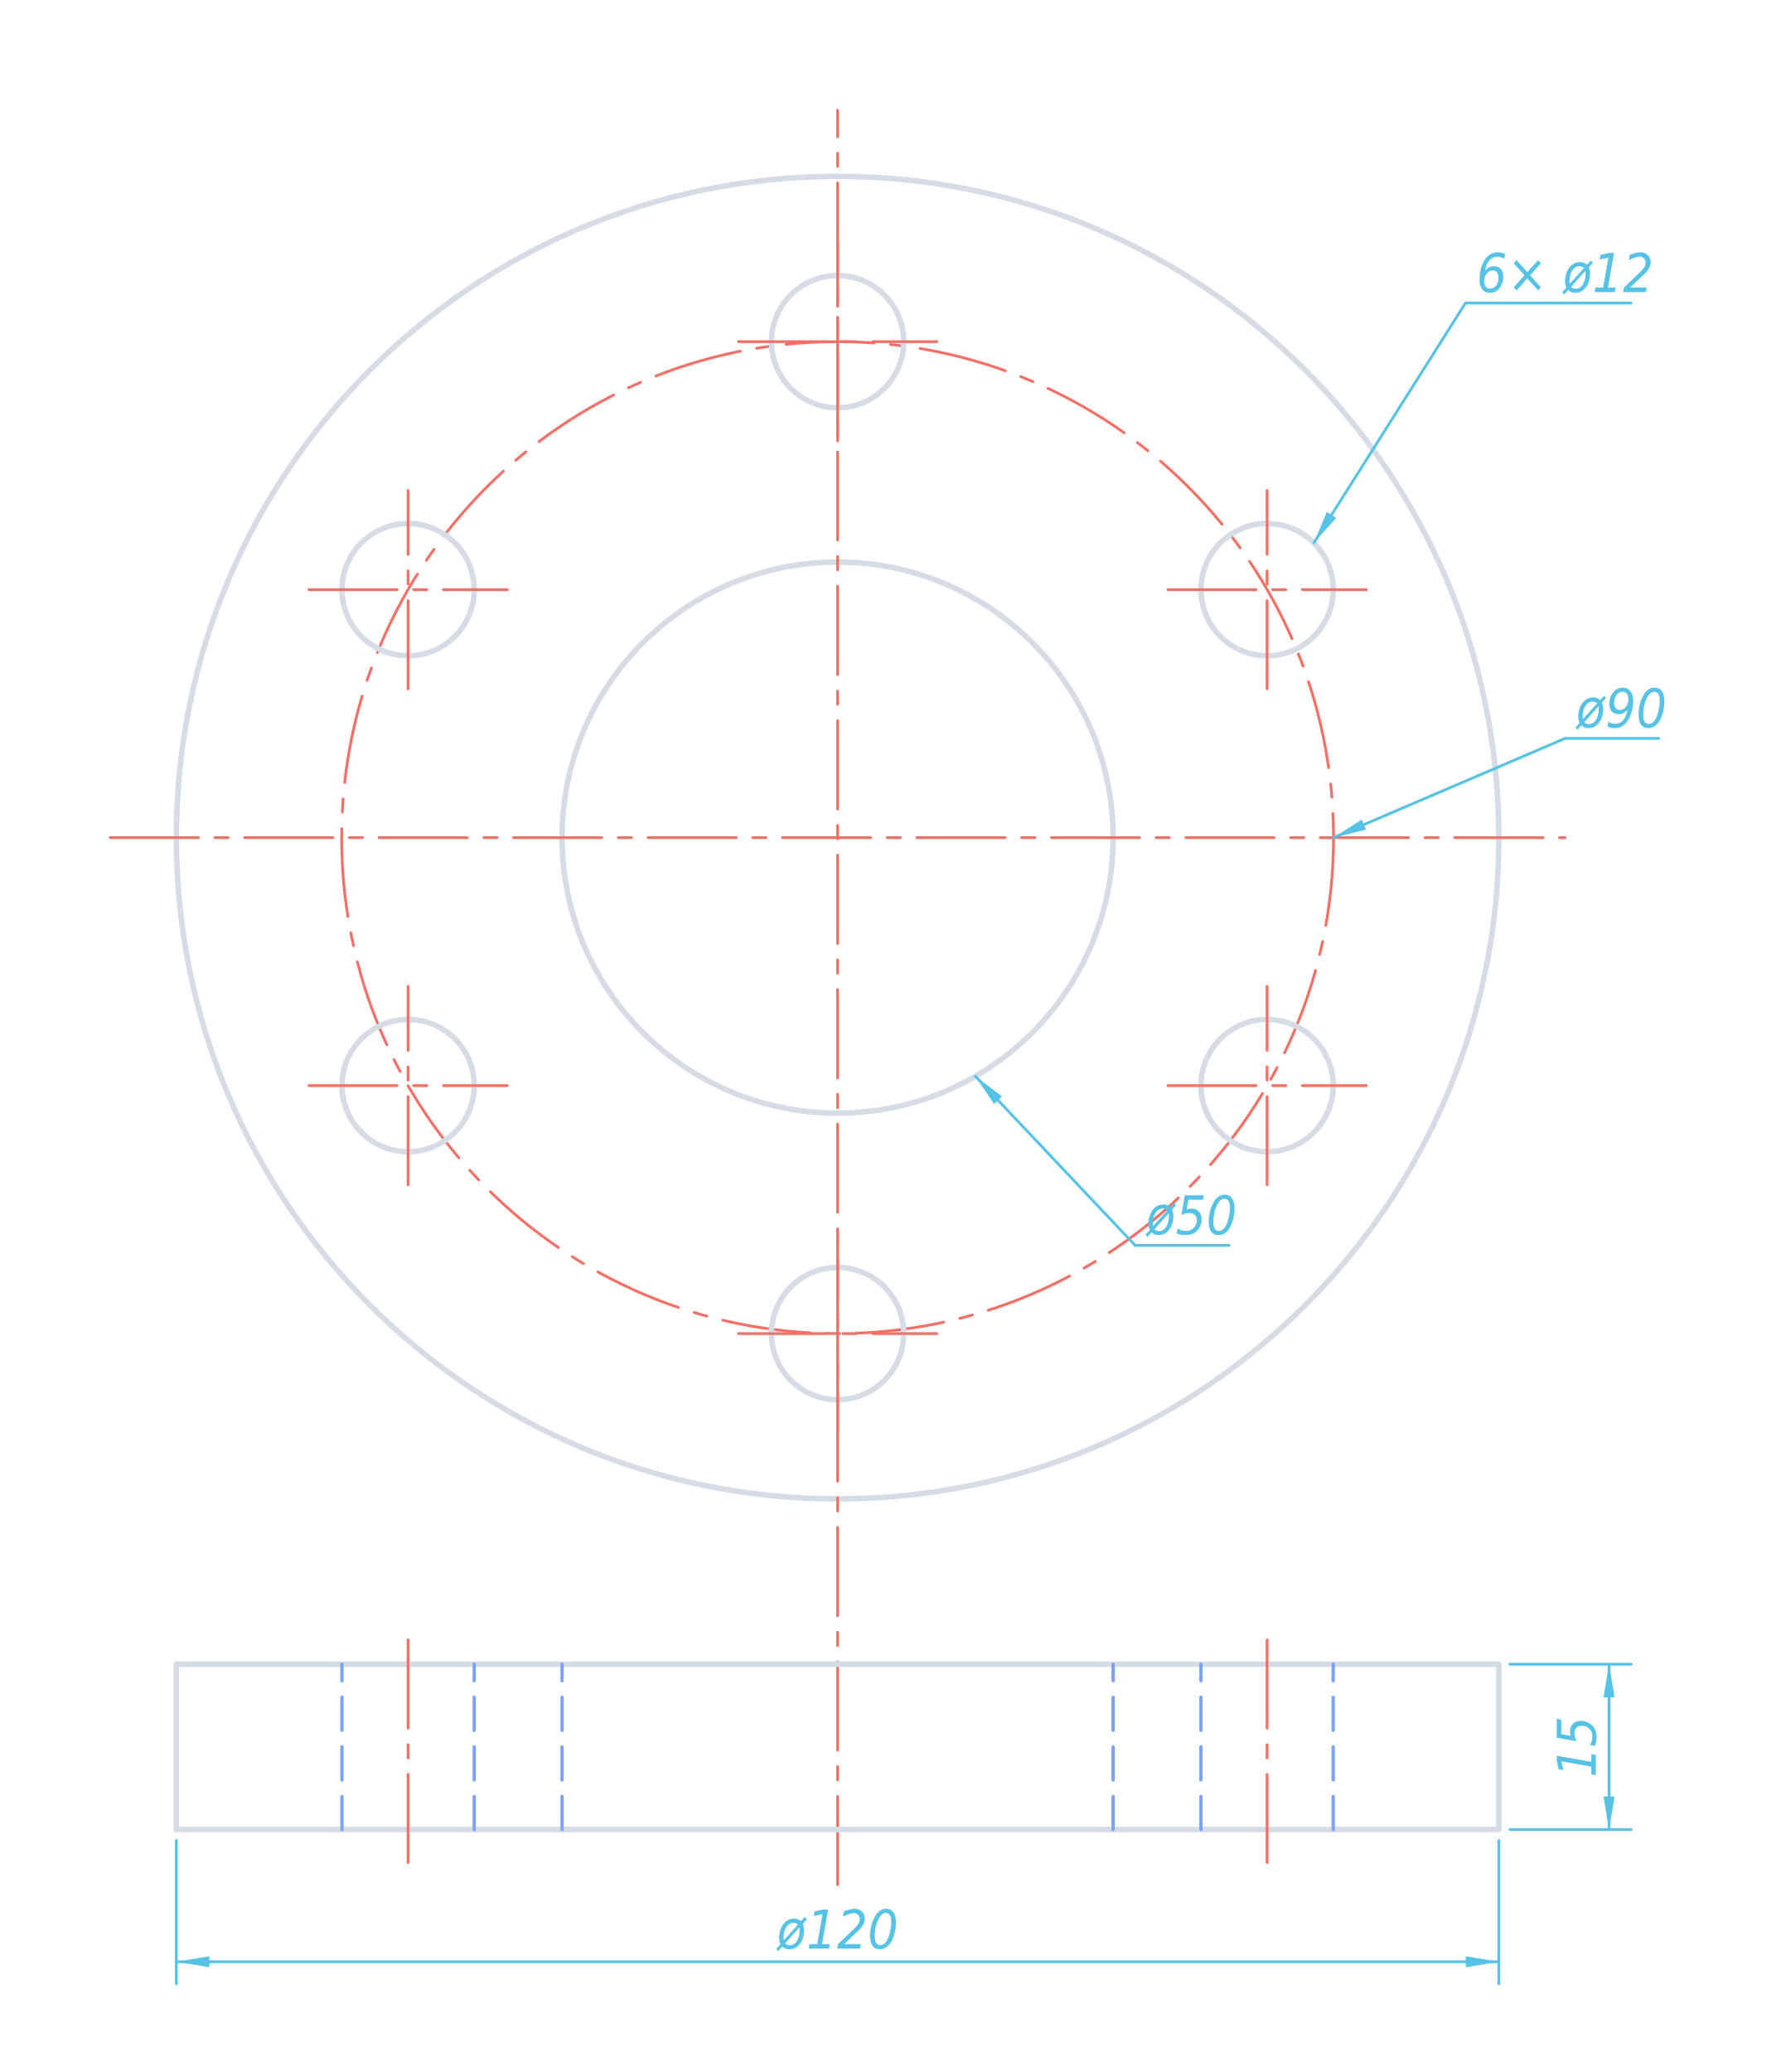
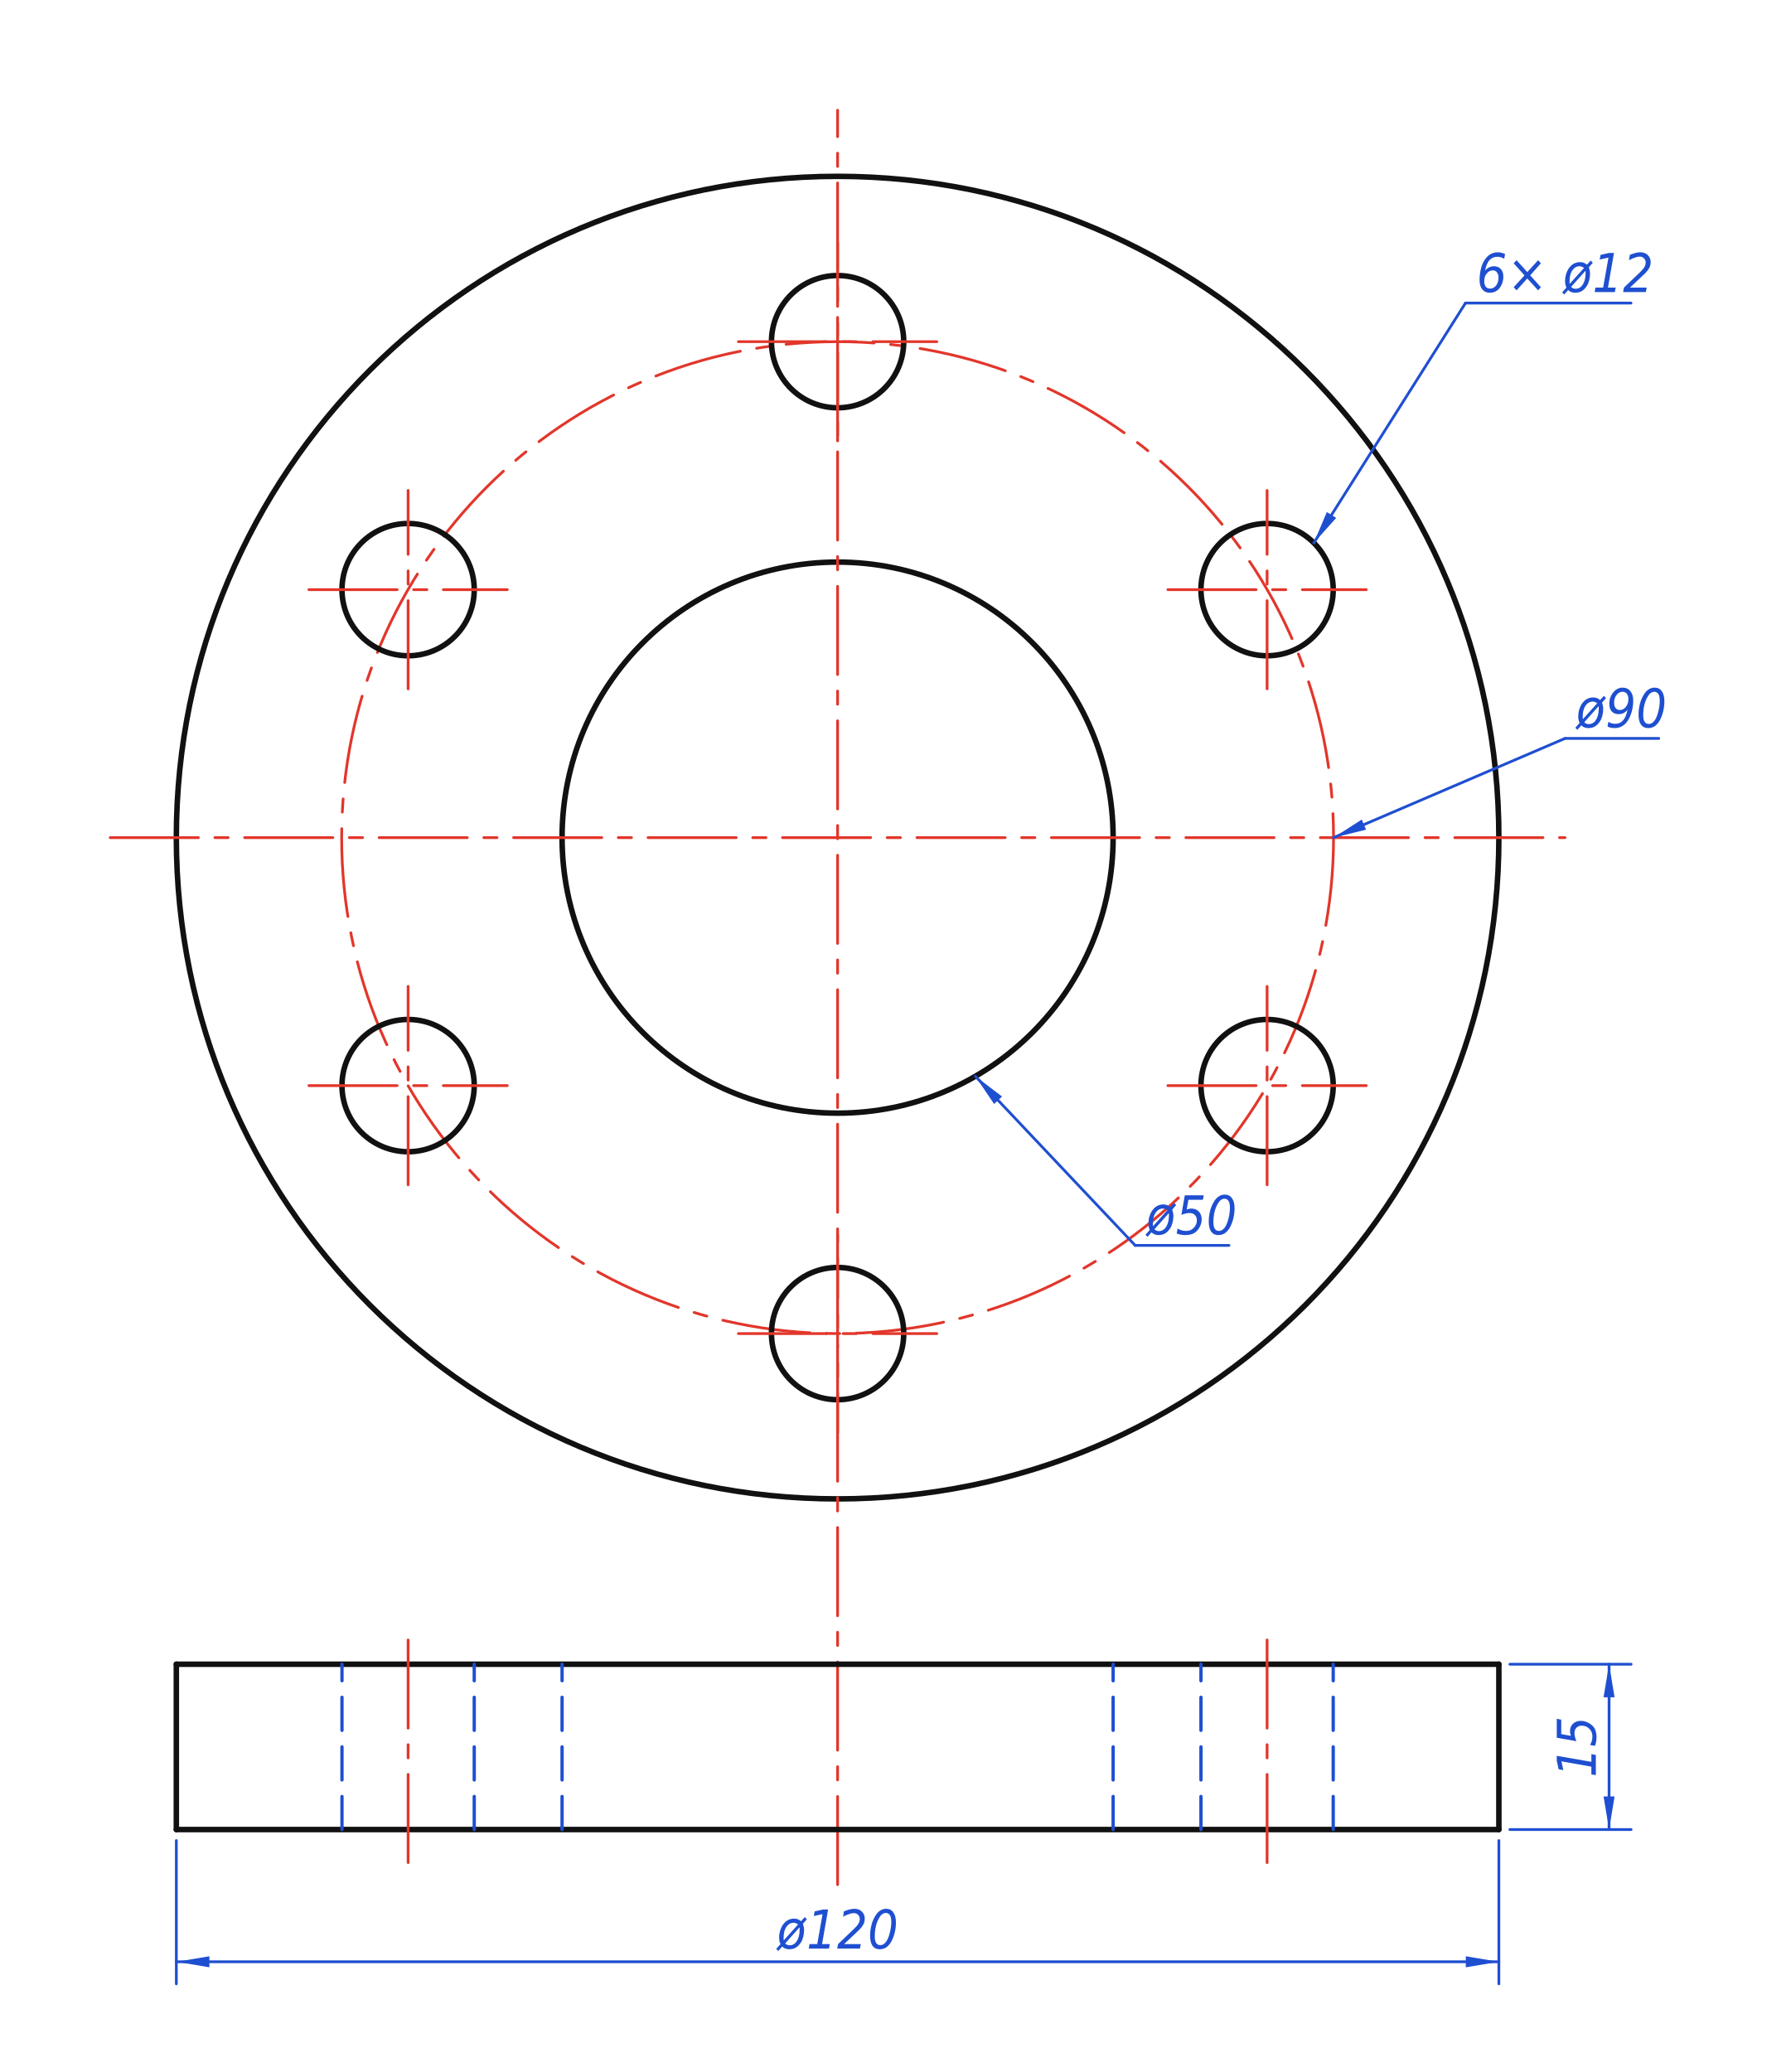
<svg xmlns="http://www.w3.org/2000/svg" viewBox="36.5 26.0 162.5 188.0">
-   <line x1="0.00" y1="297.00" x2="210.00" y2="297.00" stroke="#d5dce6" stroke-width="0.25" fill="none" stroke-linecap="round" />
-   <line x1="210.00" y1="297.00" x2="210.00" y2="0.00" stroke="#d5dce6" stroke-width="0.25" fill="none" stroke-linecap="round" />
-   <line x1="210.00" y1="0.00" x2="0.00" y2="0.00" stroke="#d5dce6" stroke-width="0.25" fill="none" stroke-linecap="round" />
-   <line x1="0.00" y1="0.00" x2="0.00" y2="297.00" stroke="#d5dce6" stroke-width="0.25" fill="none" stroke-linecap="round" />
-   <line x1="20.00" y1="292.00" x2="205.00" y2="292.00" stroke="#d5dce6" stroke-width="0.7" fill="none" stroke-linecap="round" />
-   <line x1="205.00" y1="292.00" x2="205.00" y2="5.00" stroke="#d5dce6" stroke-width="0.7" fill="none" stroke-linecap="round" />
-   <line x1="205.00" y1="5.00" x2="20.00" y2="5.00" stroke="#d5dce6" stroke-width="0.7" fill="none" stroke-linecap="round" />
-   <line x1="20.00" y1="5.00" x2="20.00" y2="292.00" stroke="#d5dce6" stroke-width="0.7" fill="none" stroke-linecap="round" />
-   <line x1="20.00" y1="292.00" x2="205.00" y2="292.00" stroke="#d5dce6" stroke-width="0.7" fill="none" stroke-linecap="round" />
-   <line x1="205.00" y1="292.00" x2="205.00" y2="252.00" stroke="#d5dce6" stroke-width="0.7" fill="none" stroke-linecap="round" />
-   <line x1="205.00" y1="252.00" x2="20.00" y2="252.00" stroke="#d5dce6" stroke-width="0.7" fill="none" stroke-linecap="round" />
-   <line x1="20.00" y1="252.00" x2="20.00" y2="292.00" stroke="#d5dce6" stroke-width="0.7" fill="none" stroke-linecap="round" />
-   <line x1="85.00" y1="292.00" x2="85.00" y2="252.00" stroke="#d5dce6" stroke-width="0.5" fill="none" stroke-linecap="round" />
-   <line x1="20.00" y1="282.00" x2="85.00" y2="282.00" stroke="#d5dce6" stroke-width="0.5" fill="none" stroke-linecap="round" />
-   <line x1="20.00" y1="272.00" x2="85.00" y2="272.00" stroke="#d5dce6" stroke-width="0.5" fill="none" stroke-linecap="round" />
-   <line x1="20.00" y1="262.00" x2="85.00" y2="262.00" stroke="#d5dce6" stroke-width="0.5" fill="none" stroke-linecap="round" />
-   <line x1="40.00" y1="292.00" x2="40.00" y2="252.00" stroke="#d5dce6" stroke-width="0.5" fill="none" stroke-linecap="round" />
-   <line x1="85.00" y1="277.00" x2="205.00" y2="277.00" stroke="#d5dce6" stroke-width="0.5" fill="none" stroke-linecap="round" />
-   <line x1="145.00" y1="292.00" x2="145.00" y2="277.00" stroke="#d5dce6" stroke-width="0.5" fill="none" stroke-linecap="round" />
-   <line x1="180.00" y1="292.00" x2="180.00" y2="277.00" stroke="#d5dce6" stroke-width="0.5" fill="none" stroke-linecap="round" />
-   <text x="21.50" y="259.50" font-size="3.47" font-family="'DejaVu Sans Condensed', 'DejaVu Sans', sans-serif" font-style="italic" font-weight="400" fill="#d5dce6" text-anchor="start" transform="rotate(0.00 21.50 259.50)">Braižė</text>
-   <text x="21.50" y="269.50" font-size="3.47" font-family="'DejaVu Sans Condensed', 'DejaVu Sans', sans-serif" font-style="italic" font-weight="400" fill="#d5dce6" text-anchor="start" transform="rotate(0.00 21.50 269.50)">Tikrino</text>
-   <text x="21.50" y="279.50" font-size="3.47" font-family="'DejaVu Sans Condensed', 'DejaVu Sans', sans-serif" font-style="italic" font-weight="400" fill="#d5dce6" text-anchor="start" transform="rotate(0.00 21.50 279.50)">Data</text>
-   <text x="21.50" y="289.50" font-size="3.47" font-family="'DejaVu Sans Condensed', 'DejaVu Sans', sans-serif" font-style="italic" font-weight="400" fill="#d5dce6" text-anchor="start" transform="rotate(0.00 21.50 289.50)">Mastelis</text>
-   <text x="42.00" y="289.50" font-size="3.47" font-family="'DejaVu Sans Condensed', 'DejaVu Sans', sans-serif" font-style="italic" font-weight="400" fill="#d5dce6" text-anchor="start" transform="rotate(0.00 42.00 289.50)">1:1</text>
-   <text x="145.00" y="265.50" font-size="9.72" font-family="'DejaVu Sans Condensed', 'DejaVu Sans', sans-serif" font-style="italic" font-weight="700" fill="#d5dce6" text-anchor="middle" transform="rotate(0.00 145.00 265.50)">FLANŠAS</text>
-   <text x="145.00" y="273.50" font-size="3.47" font-family="'DejaVu Sans Condensed', 'DejaVu Sans', sans-serif" font-style="italic" font-weight="400" fill="#d5dce6" text-anchor="middle" transform="rotate(0.00 145.00 273.50)">Brėžly praktika · užduotis Nr. 2</text>
-   <text x="87.00" y="286.00" font-size="3.47" font-family="'DejaVu Sans Condensed', 'DejaVu Sans', sans-serif" font-style="italic" font-weight="400" fill="#d5dce6" text-anchor="start" transform="rotate(0.00 87.00 286.00)">Lygis: ★★☆ vidutinė</text>
-   <text x="147.00" y="286.00" font-size="3.47" font-family="'DejaVu Sans Condensed', 'DejaVu Sans', sans-serif" font-style="italic" font-weight="400" fill="#d5dce6" text-anchor="start" transform="rotate(0.00 147.00 286.00)">~15 min · +45 XP</text>
-   <text x="192.50" y="286.50" font-size="6.94" font-family="'DejaVu Sans Condensed', 'DejaVu Sans', sans-serif" font-style="italic" font-weight="700" fill="#d5dce6" text-anchor="middle" transform="rotate(0.00 192.50 286.50)">A4</text>
-   <text x="25.00" y="13.00" font-size="4.86" font-family="'DejaVu Sans Condensed', 'DejaVu Sans', sans-serif" font-style="italic" font-weight="400" fill="#d5dce6" text-anchor="start" transform="rotate(0.00 25.00 13.00)">Flanšas: vaizdas iš priekio ir iš viršaus (E metodas). Skylės - ARRAY.</text>
-   <text x="25.00" y="19.00" font-size="3.47" font-family="'DejaVu Sans Condensed', 'DejaVu Sans', sans-serif" font-style="italic" font-weight="400" fill="#56c2e6" text-anchor="start" transform="rotate(0.00 25.00 19.00)">Komandos: CIRCLE, ARRAY (Polar), LINE, NEMATOMOS, DIMDIAMETER</text>
-   <circle cx="112.50" cy="102.00" r="60.00" stroke="#d5dce6" stroke-width="0.5" fill="none" stroke-linecap="round" />
-   <circle cx="112.50" cy="102.00" r="25.00" stroke="#d5dce6" stroke-width="0.5" fill="none" stroke-linecap="round" />
-   <circle cx="112.50" cy="102.00" r="45.00" stroke="#f47067" stroke-width="0.25" fill="none" stroke-linecap="round" stroke-dasharray="8 1.5 1.2 1.5" />
-   <circle cx="151.47" cy="79.50" r="6.00" stroke="#d5dce6" stroke-width="0.5" fill="none" stroke-linecap="round" />
-   <line x1="142.47" y1="79.50" x2="160.47" y2="79.50" stroke="#f47067" stroke-width="0.25" fill="none" stroke-linecap="round" stroke-dasharray="8 1.5 1.2 1.5" />
-   <line x1="151.47" y1="88.50" x2="151.47" y2="70.50" stroke="#f47067" stroke-width="0.25" fill="none" stroke-linecap="round" stroke-dasharray="8 1.5 1.2 1.5" />
-   <circle cx="112.50" cy="57.00" r="6.00" stroke="#d5dce6" stroke-width="0.5" fill="none" stroke-linecap="round" />
-   <line x1="103.50" y1="57.00" x2="121.50" y2="57.00" stroke="#f47067" stroke-width="0.25" fill="none" stroke-linecap="round" stroke-dasharray="8 1.5 1.2 1.5" />
-   <line x1="112.50" y1="66.00" x2="112.50" y2="48.00" stroke="#f47067" stroke-width="0.25" fill="none" stroke-linecap="round" stroke-dasharray="8 1.5 1.2 1.5" />
-   <circle cx="73.53" cy="79.50" r="6.00" stroke="#d5dce6" stroke-width="0.5" fill="none" stroke-linecap="round" />
-   <line x1="64.53" y1="79.50" x2="82.53" y2="79.50" stroke="#f47067" stroke-width="0.25" fill="none" stroke-linecap="round" stroke-dasharray="8 1.5 1.2 1.5" />
-   <line x1="73.53" y1="88.50" x2="73.53" y2="70.50" stroke="#f47067" stroke-width="0.25" fill="none" stroke-linecap="round" stroke-dasharray="8 1.5 1.2 1.5" />
-   <circle cx="73.53" cy="124.50" r="6.00" stroke="#d5dce6" stroke-width="0.5" fill="none" stroke-linecap="round" />
-   <line x1="64.53" y1="124.50" x2="82.53" y2="124.50" stroke="#f47067" stroke-width="0.25" fill="none" stroke-linecap="round" stroke-dasharray="8 1.5 1.2 1.5" />
-   <line x1="73.53" y1="133.50" x2="73.53" y2="115.50" stroke="#f47067" stroke-width="0.25" fill="none" stroke-linecap="round" stroke-dasharray="8 1.5 1.2 1.5" />
-   <circle cx="112.50" cy="147.00" r="6.00" stroke="#d5dce6" stroke-width="0.5" fill="none" stroke-linecap="round" />
-   <line x1="103.50" y1="147.00" x2="121.50" y2="147.00" stroke="#f47067" stroke-width="0.25" fill="none" stroke-linecap="round" stroke-dasharray="8 1.5 1.2 1.5" />
-   <line x1="112.50" y1="156.00" x2="112.50" y2="138.00" stroke="#f47067" stroke-width="0.25" fill="none" stroke-linecap="round" stroke-dasharray="8 1.5 1.2 1.5" />
-   <circle cx="151.47" cy="124.50" r="6.00" stroke="#d5dce6" stroke-width="0.5" fill="none" stroke-linecap="round" />
-   <line x1="142.47" y1="124.50" x2="160.47" y2="124.50" stroke="#f47067" stroke-width="0.25" fill="none" stroke-linecap="round" stroke-dasharray="8 1.5 1.2 1.5" />
-   <line x1="151.47" y1="133.50" x2="151.47" y2="115.50" stroke="#f47067" stroke-width="0.25" fill="none" stroke-linecap="round" stroke-dasharray="8 1.5 1.2 1.5" />
-   <line x1="46.50" y1="102.00" x2="178.50" y2="102.00" stroke="#f47067" stroke-width="0.25" fill="none" stroke-linecap="round" stroke-dasharray="8 1.5 1.2 1.5" />
-   <line x1="112.50" y1="197.00" x2="112.50" y2="36.00" stroke="#f47067" stroke-width="0.25" fill="none" stroke-linecap="round" stroke-dasharray="8 1.5 1.2 1.5" />
-   <line x1="52.50" y1="192.00" x2="172.50" y2="192.00" stroke="#d5dce6" stroke-width="0.5" fill="none" stroke-linecap="round" />
-   <line x1="172.50" y1="192.00" x2="172.50" y2="177.00" stroke="#d5dce6" stroke-width="0.5" fill="none" stroke-linecap="round" />
-   <line x1="172.50" y1="177.00" x2="52.50" y2="177.00" stroke="#d5dce6" stroke-width="0.5" fill="none" stroke-linecap="round" />
-   <line x1="52.50" y1="177.00" x2="52.50" y2="192.00" stroke="#d5dce6" stroke-width="0.5" fill="none" stroke-linecap="round" />
-   <line x1="87.50" y1="192.00" x2="87.50" y2="177.00" stroke="#7aa2f7" stroke-width="0.3" fill="none" stroke-linecap="round" stroke-dasharray="3 1.5" />
-   <line x1="137.50" y1="192.00" x2="137.50" y2="177.00" stroke="#7aa2f7" stroke-width="0.3" fill="none" stroke-linecap="round" stroke-dasharray="3 1.5" />
-   <line x1="145.47" y1="192.00" x2="145.47" y2="177.00" stroke="#7aa2f7" stroke-width="0.3" fill="none" stroke-linecap="round" stroke-dasharray="3 1.5" />
-   <line x1="157.47" y1="192.00" x2="157.47" y2="177.00" stroke="#7aa2f7" stroke-width="0.3" fill="none" stroke-linecap="round" stroke-dasharray="3 1.5" />
-   <line x1="151.47" y1="195.00" x2="151.47" y2="174.00" stroke="#f47067" stroke-width="0.25" fill="none" stroke-linecap="round" stroke-dasharray="8 1.5 1.2 1.5" />
-   <line x1="67.53" y1="192.00" x2="67.53" y2="177.00" stroke="#7aa2f7" stroke-width="0.3" fill="none" stroke-linecap="round" stroke-dasharray="3 1.5" />
-   <line x1="79.53" y1="192.00" x2="79.53" y2="177.00" stroke="#7aa2f7" stroke-width="0.3" fill="none" stroke-linecap="round" stroke-dasharray="3 1.5" />
-   <line x1="73.53" y1="195.00" x2="73.53" y2="174.00" stroke="#f47067" stroke-width="0.25" fill="none" stroke-linecap="round" stroke-dasharray="8 1.5 1.2 1.5" />
-   <line x1="52.50" y1="193.00" x2="52.50" y2="206.00" stroke="#56c2e6" stroke-width="0.25" fill="none" stroke-linecap="round" />
-   <line x1="172.50" y1="193.00" x2="172.50" y2="206.00" stroke="#56c2e6" stroke-width="0.25" fill="none" stroke-linecap="round" />
-   <line x1="52.50" y1="204.00" x2="172.50" y2="204.00" stroke="#56c2e6" stroke-width="0.25" fill="none" stroke-linecap="round" />
-   <polygon points="52.50,204.00 55.50,204.50 55.50,203.50" fill="#56c2e6" />
-   <polygon points="172.50,204.00 169.50,203.50 169.50,204.50" fill="#56c2e6" />
-   <text x="112.50" y="202.80" font-size="4.86" font-family="'DejaVu Sans Condensed', 'DejaVu Sans', sans-serif" font-style="italic" font-weight="400" fill="#56c2e6" text-anchor="middle" transform="rotate(-0.00 112.50 202.80)">ø120</text>
-   <line x1="173.50" y1="192.00" x2="184.50" y2="192.00" stroke="#56c2e6" stroke-width="0.25" fill="none" stroke-linecap="round" />
-   <line x1="173.50" y1="177.00" x2="184.50" y2="177.00" stroke="#56c2e6" stroke-width="0.25" fill="none" stroke-linecap="round" />
-   <line x1="182.50" y1="192.00" x2="182.50" y2="177.00" stroke="#56c2e6" stroke-width="0.25" fill="none" stroke-linecap="round" />
-   <polygon points="182.50,192.00 183.00,189.00 182.00,189.00" fill="#56c2e6" />
-   <polygon points="182.50,177.00 182.00,180.00 183.00,180.00" fill="#56c2e6" />
-   <text x="181.30" y="184.50" font-size="4.86" font-family="'DejaVu Sans Condensed', 'DejaVu Sans', sans-serif" font-style="italic" font-weight="400" fill="#56c2e6" text-anchor="middle" transform="rotate(-90.00 181.30 184.50)">15</text>
-   <line x1="139.50" y1="139.00" x2="125.00" y2="123.65" stroke="#56c2e6" stroke-width="0.25" fill="none" stroke-linecap="round" />
-   <polygon points="125.00,123.65 126.70,126.17 127.42,125.49" fill="#56c2e6" />
-   <line x1="139.50" y1="139.00" x2="148.01" y2="139.00" stroke="#56c2e6" stroke-width="0.25" fill="none" stroke-linecap="round" />
-   <text x="140.50" y="138.00" font-size="4.86" font-family="'DejaVu Sans Condensed', 'DejaVu Sans', sans-serif" font-style="italic" font-weight="400" fill="#56c2e6" text-anchor="start" transform="rotate(0.00 140.50 138.00)">ø50</text>
-   <line x1="178.50" y1="93.00" x2="157.50" y2="102.00" stroke="#56c2e6" stroke-width="0.25" fill="none" stroke-linecap="round" />
-   <polygon points="157.50,102.00 160.45,101.28 160.06,100.36" fill="#56c2e6" />
-   <line x1="178.50" y1="93.00" x2="187.01" y2="93.00" stroke="#56c2e6" stroke-width="0.25" fill="none" stroke-linecap="round" />
-   <text x="179.50" y="92.00" font-size="4.86" font-family="'DejaVu Sans Condensed', 'DejaVu Sans', sans-serif" font-style="italic" font-weight="400" fill="#56c2e6" text-anchor="start" transform="rotate(0.00 179.50 92.00)">ø90</text>
-   <line x1="169.47" y1="53.50" x2="155.71" y2="75.26" stroke="#56c2e6" stroke-width="0.25" fill="none" stroke-linecap="round" />
-   <polygon points="155.71,75.26 157.74,72.99 156.89,72.46" fill="#56c2e6" />
-   <line x1="169.47" y1="53.50" x2="184.49" y2="53.50" stroke="#56c2e6" stroke-width="0.25" fill="none" stroke-linecap="round" />
-   <text x="170.47" y="52.50" font-size="4.86" font-family="'DejaVu Sans Condensed', 'DejaVu Sans', sans-serif" font-style="italic" font-weight="400" fill="#56c2e6" text-anchor="start" transform="rotate(0.00 170.47 52.50)">6× ø12</text>
+   <line x1="0.00" y1="297.00" x2="210.00" y2="297.00" stroke="#111111" stroke-width="0.25" fill="none" stroke-linecap="round" />
+   <line x1="210.00" y1="297.00" x2="210.00" y2="0.00" stroke="#111111" stroke-width="0.25" fill="none" stroke-linecap="round" />
+   <line x1="210.00" y1="0.00" x2="0.00" y2="0.00" stroke="#111111" stroke-width="0.25" fill="none" stroke-linecap="round" />
+   <line x1="0.00" y1="0.00" x2="0.00" y2="297.00" stroke="#111111" stroke-width="0.25" fill="none" stroke-linecap="round" />
+   <line x1="20.00" y1="292.00" x2="205.00" y2="292.00" stroke="#111111" stroke-width="0.7" fill="none" stroke-linecap="round" />
+   <line x1="205.00" y1="292.00" x2="205.00" y2="5.00" stroke="#111111" stroke-width="0.7" fill="none" stroke-linecap="round" />
+   <line x1="205.00" y1="5.00" x2="20.00" y2="5.00" stroke="#111111" stroke-width="0.7" fill="none" stroke-linecap="round" />
+   <line x1="20.00" y1="5.00" x2="20.00" y2="292.00" stroke="#111111" stroke-width="0.7" fill="none" stroke-linecap="round" />
+   <line x1="20.00" y1="292.00" x2="205.00" y2="292.00" stroke="#111111" stroke-width="0.7" fill="none" stroke-linecap="round" />
+   <line x1="205.00" y1="292.00" x2="205.00" y2="252.00" stroke="#111111" stroke-width="0.7" fill="none" stroke-linecap="round" />
+   <line x1="205.00" y1="252.00" x2="20.00" y2="252.00" stroke="#111111" stroke-width="0.7" fill="none" stroke-linecap="round" />
+   <line x1="20.00" y1="252.00" x2="20.00" y2="292.00" stroke="#111111" stroke-width="0.7" fill="none" stroke-linecap="round" />
+   <line x1="85.00" y1="292.00" x2="85.00" y2="252.00" stroke="#111111" stroke-width="0.5" fill="none" stroke-linecap="round" />
+   <line x1="20.00" y1="282.00" x2="85.00" y2="282.00" stroke="#111111" stroke-width="0.5" fill="none" stroke-linecap="round" />
+   <line x1="20.00" y1="272.00" x2="85.00" y2="272.00" stroke="#111111" stroke-width="0.5" fill="none" stroke-linecap="round" />
+   <line x1="20.00" y1="262.00" x2="85.00" y2="262.00" stroke="#111111" stroke-width="0.5" fill="none" stroke-linecap="round" />
+   <line x1="40.00" y1="292.00" x2="40.00" y2="252.00" stroke="#111111" stroke-width="0.5" fill="none" stroke-linecap="round" />
+   <line x1="85.00" y1="277.00" x2="205.00" y2="277.00" stroke="#111111" stroke-width="0.5" fill="none" stroke-linecap="round" />
+   <line x1="145.00" y1="292.00" x2="145.00" y2="277.00" stroke="#111111" stroke-width="0.5" fill="none" stroke-linecap="round" />
+   <line x1="180.00" y1="292.00" x2="180.00" y2="277.00" stroke="#111111" stroke-width="0.5" fill="none" stroke-linecap="round" />
+   <text x="21.50" y="259.50" font-size="3.47" font-family="'DejaVu Sans Condensed', 'DejaVu Sans', sans-serif" font-style="italic" font-weight="400" fill="#111111" text-anchor="start" transform="rotate(0.00 21.50 259.50)">Braižė</text>
+   <text x="21.50" y="269.50" font-size="3.47" font-family="'DejaVu Sans Condensed', 'DejaVu Sans', sans-serif" font-style="italic" font-weight="400" fill="#111111" text-anchor="start" transform="rotate(0.00 21.50 269.50)">Tikrino</text>
+   <text x="21.50" y="279.50" font-size="3.47" font-family="'DejaVu Sans Condensed', 'DejaVu Sans', sans-serif" font-style="italic" font-weight="400" fill="#111111" text-anchor="start" transform="rotate(0.00 21.50 279.50)">Data</text>
+   <text x="21.50" y="289.50" font-size="3.47" font-family="'DejaVu Sans Condensed', 'DejaVu Sans', sans-serif" font-style="italic" font-weight="400" fill="#111111" text-anchor="start" transform="rotate(0.00 21.50 289.50)">Mastelis</text>
+   <text x="42.00" y="289.50" font-size="3.47" font-family="'DejaVu Sans Condensed', 'DejaVu Sans', sans-serif" font-style="italic" font-weight="400" fill="#111111" text-anchor="start" transform="rotate(0.00 42.00 289.50)">1:1</text>
+   <text x="145.00" y="265.50" font-size="9.72" font-family="'DejaVu Sans Condensed', 'DejaVu Sans', sans-serif" font-style="italic" font-weight="700" fill="#111111" text-anchor="middle" transform="rotate(0.00 145.00 265.50)">FLANŠAS</text>
+   <text x="145.00" y="273.50" font-size="3.47" font-family="'DejaVu Sans Condensed', 'DejaVu Sans', sans-serif" font-style="italic" font-weight="400" fill="#111111" text-anchor="middle" transform="rotate(0.00 145.00 273.50)">Brėžly praktika · užduotis Nr. 2</text>
+   <text x="87.00" y="286.00" font-size="3.47" font-family="'DejaVu Sans Condensed', 'DejaVu Sans', sans-serif" font-style="italic" font-weight="400" fill="#111111" text-anchor="start" transform="rotate(0.00 87.00 286.00)">Lygis: ★★☆ vidutinė</text>
+   <text x="147.00" y="286.00" font-size="3.47" font-family="'DejaVu Sans Condensed', 'DejaVu Sans', sans-serif" font-style="italic" font-weight="400" fill="#111111" text-anchor="start" transform="rotate(0.00 147.00 286.00)">~15 min · +45 XP</text>
+   <text x="192.50" y="286.50" font-size="6.94" font-family="'DejaVu Sans Condensed', 'DejaVu Sans', sans-serif" font-style="italic" font-weight="700" fill="#111111" text-anchor="middle" transform="rotate(0.00 192.50 286.50)">A4</text>
+   <text x="25.00" y="13.00" font-size="4.86" font-family="'DejaVu Sans Condensed', 'DejaVu Sans', sans-serif" font-style="italic" font-weight="400" fill="#111111" text-anchor="start" transform="rotate(0.00 25.00 13.00)">Flanšas: vaizdas iš priekio ir iš viršaus (E metodas). Skylės - ARRAY.</text>
+   <text x="25.00" y="19.00" font-size="3.47" font-family="'DejaVu Sans Condensed', 'DejaVu Sans', sans-serif" font-style="italic" font-weight="400" fill="#1f4fd1" text-anchor="start" transform="rotate(0.00 25.00 19.00)">Komandos: CIRCLE, ARRAY (Polar), LINE, NEMATOMOS, DIMDIAMETER</text>
+   <circle cx="112.50" cy="102.00" r="60.00" stroke="#111111" stroke-width="0.5" fill="none" stroke-linecap="round" />
+   <circle cx="112.50" cy="102.00" r="25.00" stroke="#111111" stroke-width="0.5" fill="none" stroke-linecap="round" />
+   <circle cx="112.50" cy="102.00" r="45.00" stroke="#e2362b" stroke-width="0.25" fill="none" stroke-linecap="round" stroke-dasharray="8 1.5 1.2 1.5" />
+   <circle cx="151.47" cy="79.50" r="6.00" stroke="#111111" stroke-width="0.5" fill="none" stroke-linecap="round" />
+   <line x1="142.47" y1="79.50" x2="160.47" y2="79.50" stroke="#e2362b" stroke-width="0.25" fill="none" stroke-linecap="round" stroke-dasharray="8 1.5 1.2 1.5" />
+   <line x1="151.47" y1="88.50" x2="151.47" y2="70.50" stroke="#e2362b" stroke-width="0.25" fill="none" stroke-linecap="round" stroke-dasharray="8 1.5 1.2 1.5" />
+   <circle cx="112.50" cy="57.00" r="6.00" stroke="#111111" stroke-width="0.5" fill="none" stroke-linecap="round" />
+   <line x1="103.50" y1="57.00" x2="121.50" y2="57.00" stroke="#e2362b" stroke-width="0.25" fill="none" stroke-linecap="round" stroke-dasharray="8 1.5 1.2 1.5" />
+   <line x1="112.50" y1="66.00" x2="112.50" y2="48.00" stroke="#e2362b" stroke-width="0.25" fill="none" stroke-linecap="round" stroke-dasharray="8 1.5 1.2 1.5" />
+   <circle cx="73.53" cy="79.50" r="6.00" stroke="#111111" stroke-width="0.5" fill="none" stroke-linecap="round" />
+   <line x1="64.53" y1="79.50" x2="82.53" y2="79.50" stroke="#e2362b" stroke-width="0.25" fill="none" stroke-linecap="round" stroke-dasharray="8 1.5 1.2 1.5" />
+   <line x1="73.53" y1="88.50" x2="73.53" y2="70.50" stroke="#e2362b" stroke-width="0.25" fill="none" stroke-linecap="round" stroke-dasharray="8 1.5 1.2 1.5" />
+   <circle cx="73.53" cy="124.50" r="6.00" stroke="#111111" stroke-width="0.5" fill="none" stroke-linecap="round" />
+   <line x1="64.53" y1="124.50" x2="82.53" y2="124.50" stroke="#e2362b" stroke-width="0.25" fill="none" stroke-linecap="round" stroke-dasharray="8 1.5 1.2 1.5" />
+   <line x1="73.53" y1="133.50" x2="73.53" y2="115.50" stroke="#e2362b" stroke-width="0.25" fill="none" stroke-linecap="round" stroke-dasharray="8 1.5 1.2 1.5" />
+   <circle cx="112.50" cy="147.00" r="6.00" stroke="#111111" stroke-width="0.5" fill="none" stroke-linecap="round" />
+   <line x1="103.50" y1="147.00" x2="121.50" y2="147.00" stroke="#e2362b" stroke-width="0.25" fill="none" stroke-linecap="round" stroke-dasharray="8 1.5 1.2 1.5" />
+   <line x1="112.50" y1="156.00" x2="112.50" y2="138.00" stroke="#e2362b" stroke-width="0.25" fill="none" stroke-linecap="round" stroke-dasharray="8 1.5 1.2 1.5" />
+   <circle cx="151.47" cy="124.50" r="6.00" stroke="#111111" stroke-width="0.5" fill="none" stroke-linecap="round" />
+   <line x1="142.47" y1="124.50" x2="160.47" y2="124.50" stroke="#e2362b" stroke-width="0.25" fill="none" stroke-linecap="round" stroke-dasharray="8 1.5 1.2 1.5" />
+   <line x1="151.47" y1="133.50" x2="151.47" y2="115.50" stroke="#e2362b" stroke-width="0.25" fill="none" stroke-linecap="round" stroke-dasharray="8 1.5 1.2 1.5" />
+   <line x1="46.50" y1="102.00" x2="178.50" y2="102.00" stroke="#e2362b" stroke-width="0.25" fill="none" stroke-linecap="round" stroke-dasharray="8 1.5 1.2 1.5" />
+   <line x1="112.50" y1="197.00" x2="112.50" y2="36.00" stroke="#e2362b" stroke-width="0.25" fill="none" stroke-linecap="round" stroke-dasharray="8 1.5 1.2 1.5" />
+   <line x1="52.50" y1="192.00" x2="172.50" y2="192.00" stroke="#111111" stroke-width="0.5" fill="none" stroke-linecap="round" />
+   <line x1="172.50" y1="192.00" x2="172.50" y2="177.00" stroke="#111111" stroke-width="0.5" fill="none" stroke-linecap="round" />
+   <line x1="172.50" y1="177.00" x2="52.50" y2="177.00" stroke="#111111" stroke-width="0.5" fill="none" stroke-linecap="round" />
+   <line x1="52.50" y1="177.00" x2="52.50" y2="192.00" stroke="#111111" stroke-width="0.5" fill="none" stroke-linecap="round" />
+   <line x1="87.50" y1="192.00" x2="87.50" y2="177.00" stroke="#1f4fd1" stroke-width="0.3" fill="none" stroke-linecap="round" stroke-dasharray="3 1.5" />
+   <line x1="137.50" y1="192.00" x2="137.50" y2="177.00" stroke="#1f4fd1" stroke-width="0.3" fill="none" stroke-linecap="round" stroke-dasharray="3 1.5" />
+   <line x1="145.47" y1="192.00" x2="145.47" y2="177.00" stroke="#1f4fd1" stroke-width="0.3" fill="none" stroke-linecap="round" stroke-dasharray="3 1.5" />
+   <line x1="157.47" y1="192.00" x2="157.47" y2="177.00" stroke="#1f4fd1" stroke-width="0.3" fill="none" stroke-linecap="round" stroke-dasharray="3 1.5" />
+   <line x1="151.47" y1="195.00" x2="151.47" y2="174.00" stroke="#e2362b" stroke-width="0.25" fill="none" stroke-linecap="round" stroke-dasharray="8 1.5 1.2 1.5" />
+   <line x1="67.53" y1="192.00" x2="67.53" y2="177.00" stroke="#1f4fd1" stroke-width="0.3" fill="none" stroke-linecap="round" stroke-dasharray="3 1.5" />
+   <line x1="79.53" y1="192.00" x2="79.53" y2="177.00" stroke="#1f4fd1" stroke-width="0.3" fill="none" stroke-linecap="round" stroke-dasharray="3 1.5" />
+   <line x1="73.53" y1="195.00" x2="73.53" y2="174.00" stroke="#e2362b" stroke-width="0.25" fill="none" stroke-linecap="round" stroke-dasharray="8 1.5 1.2 1.5" />
+   <line x1="52.50" y1="193.00" x2="52.50" y2="206.00" stroke="#1f4fd1" stroke-width="0.25" fill="none" stroke-linecap="round" />
+   <line x1="172.50" y1="193.00" x2="172.50" y2="206.00" stroke="#1f4fd1" stroke-width="0.25" fill="none" stroke-linecap="round" />
+   <line x1="52.50" y1="204.00" x2="172.50" y2="204.00" stroke="#1f4fd1" stroke-width="0.25" fill="none" stroke-linecap="round" />
+   <polygon points="52.50,204.00 55.50,204.50 55.50,203.50" fill="#1f4fd1" />
+   <polygon points="172.50,204.00 169.50,203.50 169.50,204.50" fill="#1f4fd1" />
+   <text x="112.50" y="202.80" font-size="4.86" font-family="'DejaVu Sans Condensed', 'DejaVu Sans', sans-serif" font-style="italic" font-weight="400" fill="#1f4fd1" text-anchor="middle" transform="rotate(-0.00 112.50 202.80)">ø120</text>
+   <line x1="173.50" y1="192.00" x2="184.50" y2="192.00" stroke="#1f4fd1" stroke-width="0.25" fill="none" stroke-linecap="round" />
+   <line x1="173.50" y1="177.00" x2="184.50" y2="177.00" stroke="#1f4fd1" stroke-width="0.25" fill="none" stroke-linecap="round" />
+   <line x1="182.50" y1="192.00" x2="182.50" y2="177.00" stroke="#1f4fd1" stroke-width="0.25" fill="none" stroke-linecap="round" />
+   <polygon points="182.50,192.00 183.00,189.00 182.00,189.00" fill="#1f4fd1" />
+   <polygon points="182.50,177.00 182.00,180.00 183.00,180.00" fill="#1f4fd1" />
+   <text x="181.30" y="184.50" font-size="4.86" font-family="'DejaVu Sans Condensed', 'DejaVu Sans', sans-serif" font-style="italic" font-weight="400" fill="#1f4fd1" text-anchor="middle" transform="rotate(-90.00 181.30 184.50)">15</text>
+   <line x1="139.50" y1="139.00" x2="125.00" y2="123.65" stroke="#1f4fd1" stroke-width="0.25" fill="none" stroke-linecap="round" />
+   <polygon points="125.00,123.65 126.70,126.17 127.42,125.49" fill="#1f4fd1" />
+   <line x1="139.50" y1="139.00" x2="148.01" y2="139.00" stroke="#1f4fd1" stroke-width="0.25" fill="none" stroke-linecap="round" />
+   <text x="140.50" y="138.00" font-size="4.86" font-family="'DejaVu Sans Condensed', 'DejaVu Sans', sans-serif" font-style="italic" font-weight="400" fill="#1f4fd1" text-anchor="start" transform="rotate(0.00 140.50 138.00)">ø50</text>
+   <line x1="178.50" y1="93.00" x2="157.50" y2="102.00" stroke="#1f4fd1" stroke-width="0.25" fill="none" stroke-linecap="round" />
+   <polygon points="157.50,102.00 160.45,101.28 160.06,100.36" fill="#1f4fd1" />
+   <line x1="178.50" y1="93.00" x2="187.01" y2="93.00" stroke="#1f4fd1" stroke-width="0.25" fill="none" stroke-linecap="round" />
+   <text x="179.50" y="92.00" font-size="4.86" font-family="'DejaVu Sans Condensed', 'DejaVu Sans', sans-serif" font-style="italic" font-weight="400" fill="#1f4fd1" text-anchor="start" transform="rotate(0.00 179.50 92.00)">ø90</text>
+   <line x1="169.47" y1="53.50" x2="155.71" y2="75.26" stroke="#1f4fd1" stroke-width="0.25" fill="none" stroke-linecap="round" />
+   <polygon points="155.71,75.26 157.74,72.99 156.89,72.46" fill="#1f4fd1" />
+   <line x1="169.47" y1="53.50" x2="184.49" y2="53.50" stroke="#1f4fd1" stroke-width="0.25" fill="none" stroke-linecap="round" />
+   <text x="170.47" y="52.50" font-size="4.86" font-family="'DejaVu Sans Condensed', 'DejaVu Sans', sans-serif" font-style="italic" font-weight="400" fill="#1f4fd1" text-anchor="start" transform="rotate(0.00 170.47 52.50)">6× ø12</text>
</svg>
